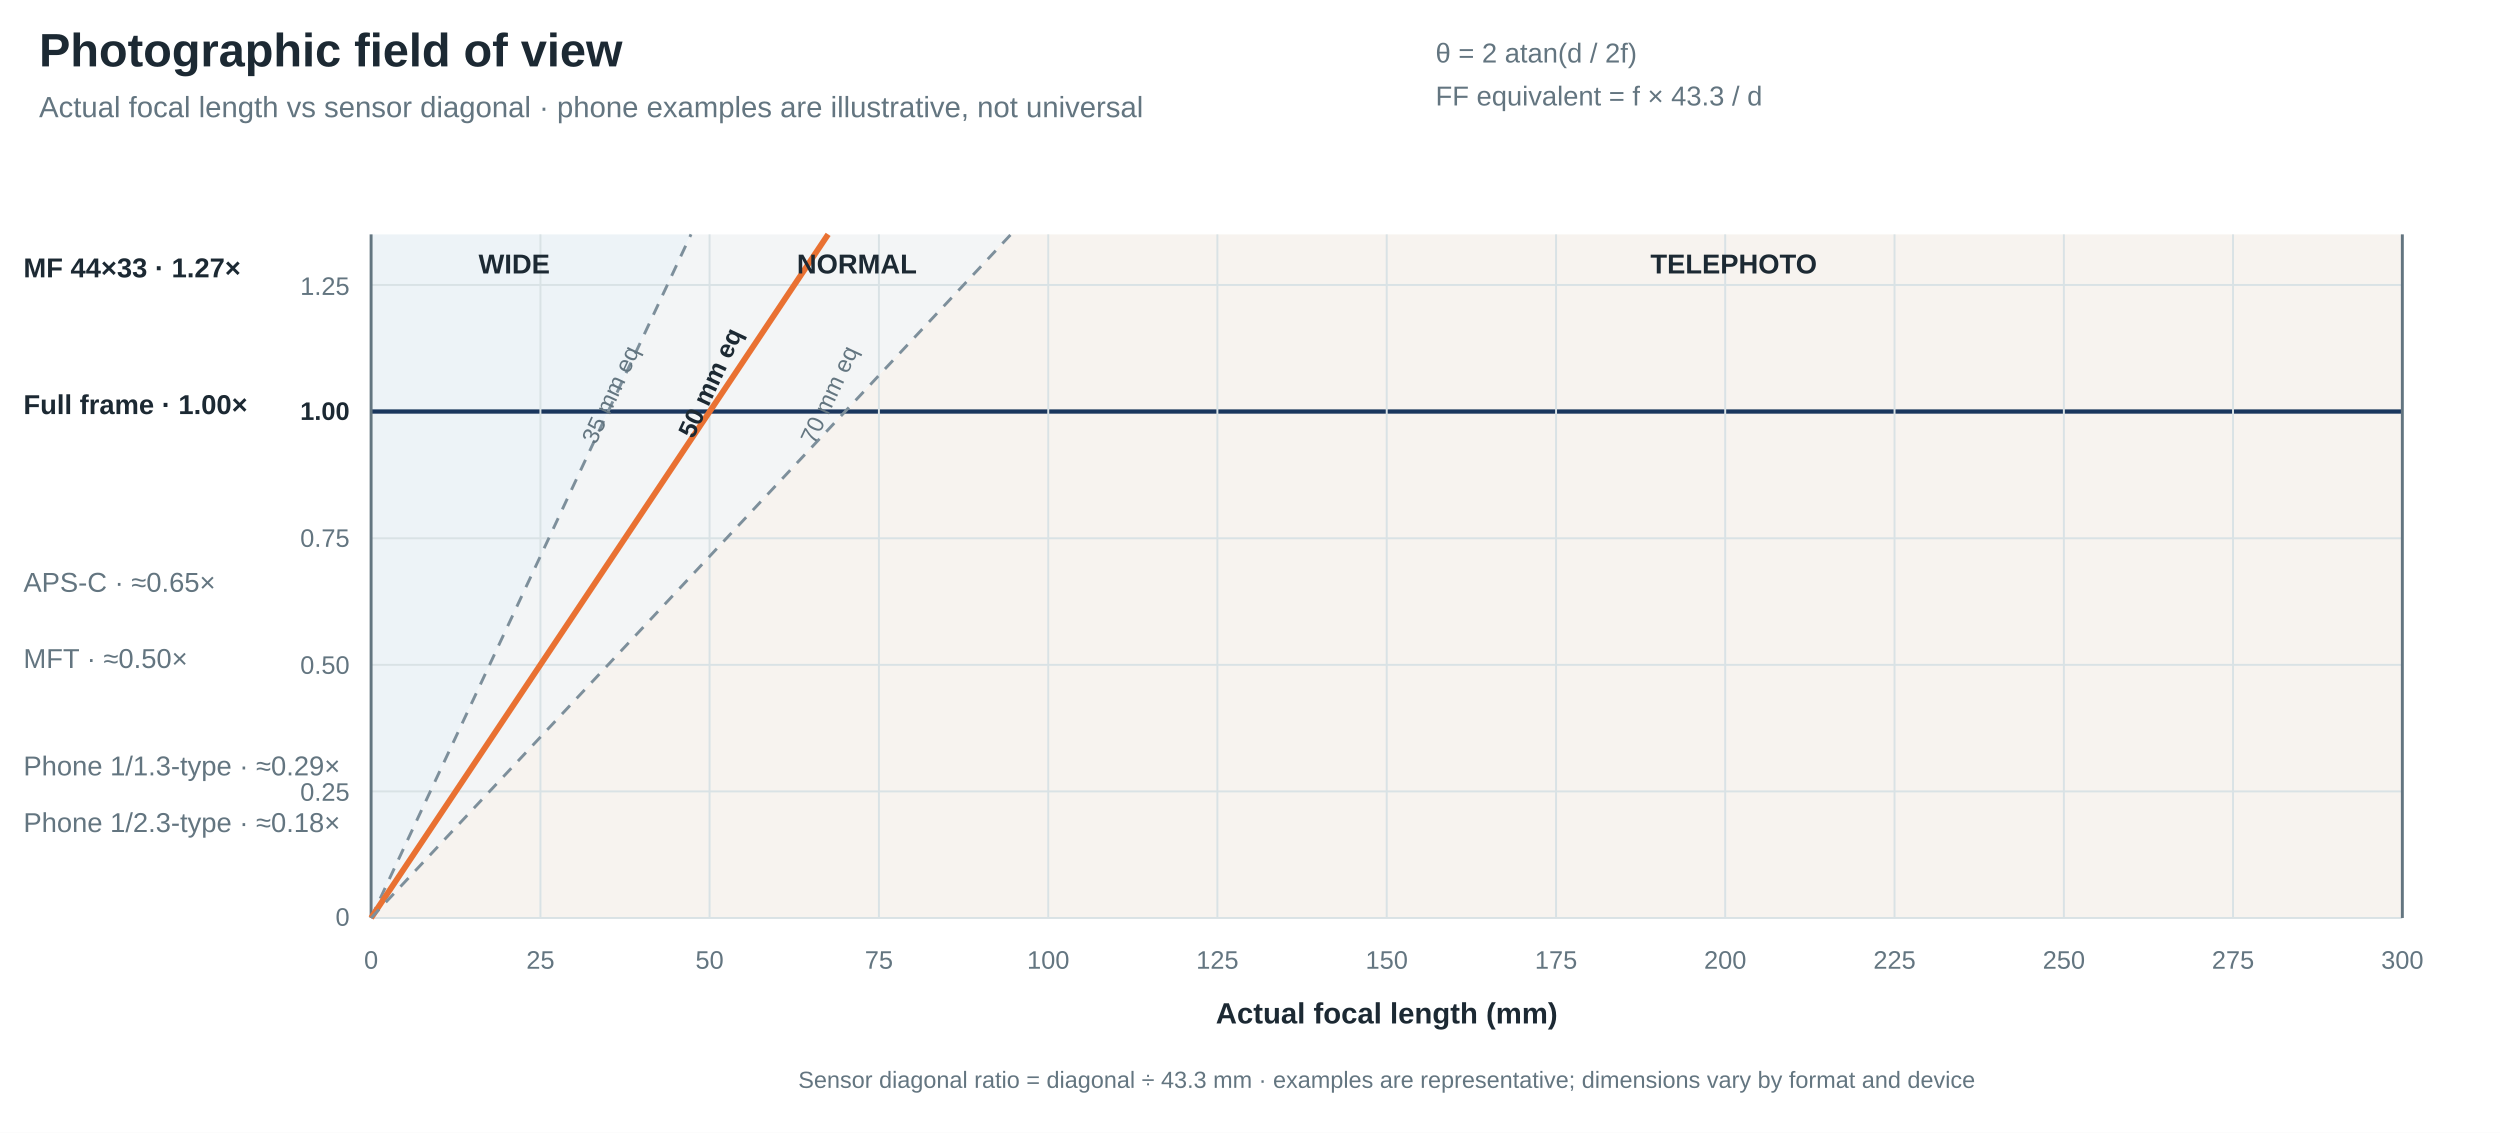
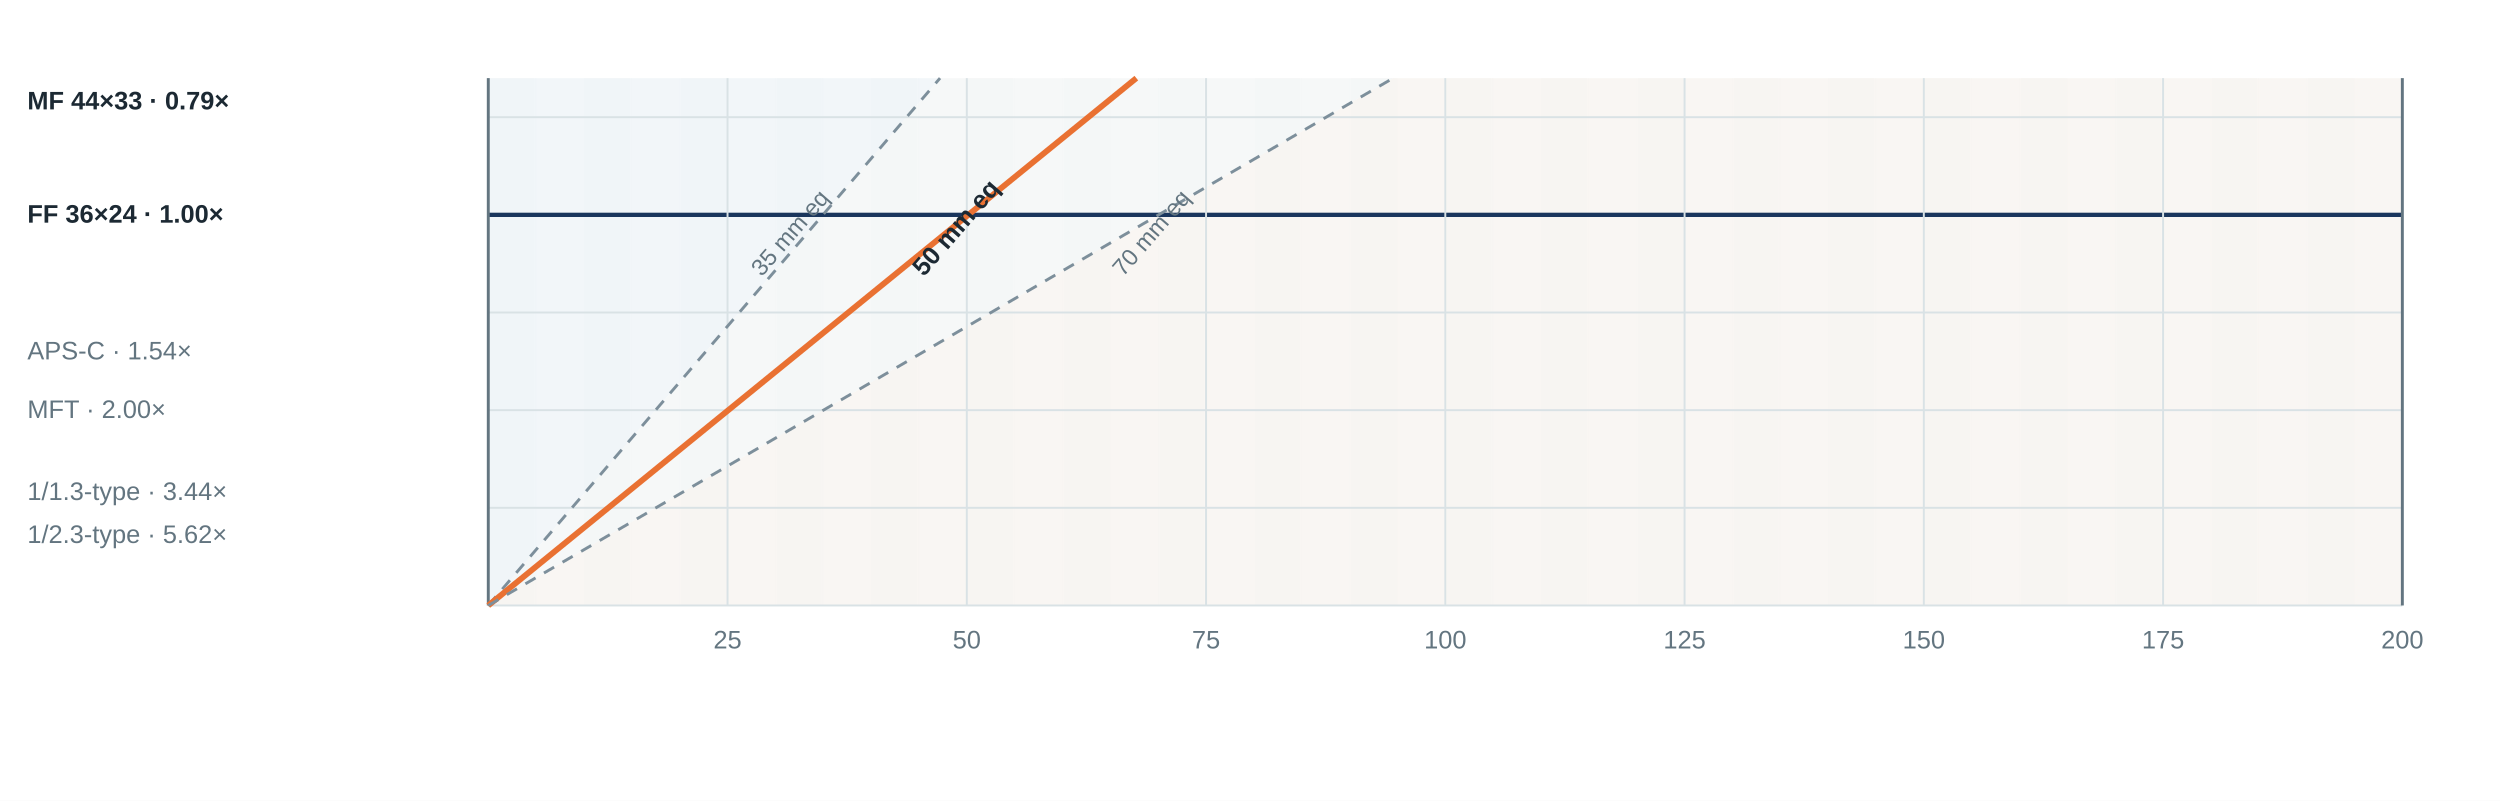
- <svg xmlns="http://www.w3.org/2000/svg" width="1280" height="580" viewBox="0 0 1280 580" role="img" aria-labelledby="title description">
+ <svg xmlns="http://www.w3.org/2000/svg" width="1280" height="410" viewBox="0 0 1280 410" role="img" aria-labelledby="chart-title chart-description">
  <defs>
    <style>
      text { font-family: Arial, sans-serif; fill: #1c2933; }
      .muted { fill: #637580; }
      .grid { stroke: #d9e2e5; stroke-width: 1; }
      .axis { stroke: #637580; stroke-width: 1.5; }
-       .eq35 { stroke: #7d8f9b; stroke-width: 1.5; stroke-dasharray: 6 5; }
+       .eq35, .eq70 { stroke: #7d8f9b; stroke-width: 1.5; stroke-dasharray: 6 5; }
      .eq50 { stroke: #e97132; stroke-width: 3; }
-       .eq70 { stroke: #7d8f9b; stroke-width: 1.5; stroke-dasharray: 6 5; }
+       .format { font-size: 13px; }
    </style>
+     <pattern id="five-mm-shading" x="250" y="40" width="49" height="270" patternUnits="userSpaceOnUse">
+       <rect width="24.5" height="270" fill="#f8fafb" />
+     </pattern>
  </defs>
-   <rect width="1280" height="580" fill="#ffffff" />
-   <text x="20" y="34" font-size="24" font-weight="700" fill="#1a365d">Photographic field of view</text>
-   <text x="20" y="60" font-size="15" class="muted">Actual focal length vs sensor diagonal · phone examples are illustrative, not universal</text>
-   <text x="735" y="32" font-size="14" class="muted">θ = 2 atan(d / 2f)</text>
-   <text x="735" y="54" font-size="14" class="muted">FF equivalent = f × 43.3 / d</text>
+   <rect width="1280" height="410" fill="#ffffff" />
+   <rect x="250" y="40" width="980" height="270" fill="url(#five-mm-shading)" />
+   <polygon points="250,310 250,40 481.3,40" fill="#edf3f7" fill-opacity="0.72" />
+   <polygon points="250,310 481.3,40 713.3,40" fill="#f3f5f6" fill-opacity="0.72" />
+   <polygon points="713.3,40 1230,40 1230,310 250,310" fill="#f7f3ef" fill-opacity="0.72" />
  <g>
-     <polygon points="190,470 190,120 353.8,120" fill="#edf3f7" />
-     <polygon points="190,470 353.8,120 517.6,120" fill="#f3f5f6" />
-     <polygon points="517.6,120 1230,120 1230,470 190,470" fill="#f7f3ef" />
-     <line x1="190" y1="470" x2="1230" y2="470" class="grid" />
-     <line x1="190" y1="405.2" x2="1230" y2="405.2" class="grid" />
-     <line x1="190" y1="340.4" x2="1230" y2="340.4" class="grid" />
-     <line x1="190" y1="275.6" x2="1230" y2="275.6" class="grid" />
-     <line x1="190" y1="210.7" x2="1230" y2="210.7" stroke="#1a365d" stroke-width="2.2" />
-     <line x1="190" y1="145.9" x2="1230" y2="145.9" class="grid" />
-     <line x1="190" y1="120" x2="190" y2="470" class="axis" />
-     <line x1="276.7" y1="120" x2="276.7" y2="470" class="grid" />
-     <line x1="363.3" y1="120" x2="363.3" y2="470" class="grid" />
-     <line x1="450" y1="120" x2="450" y2="470" class="grid" />
-     <line x1="536.7" y1="120" x2="536.7" y2="470" class="grid" />
-     <line x1="623.3" y1="120" x2="623.3" y2="470" class="grid" />
-     <line x1="710" y1="120" x2="710" y2="470" class="grid" />
-     <line x1="796.7" y1="120" x2="796.7" y2="470" class="grid" />
-     <line x1="883.3" y1="120" x2="883.3" y2="470" class="grid" />
-     <line x1="970" y1="120" x2="970" y2="470" class="grid" />
-     <line x1="1056.7" y1="120" x2="1056.7" y2="470" class="grid" />
-     <line x1="1143.3" y1="120" x2="1143.3" y2="470" class="grid" />
-     <line x1="1230" y1="120" x2="1230" y2="470" class="axis" />
-     <line x1="190" y1="470" x2="353.8" y2="120" class="eq35" />
-     <line x1="190" y1="470" x2="424" y2="120" class="eq50" />
-     <line x1="190" y1="470" x2="517.6" y2="120" class="eq70" />
-     <text x="245" y="140" font-size="14" font-weight="700" fill="#1a365d">WIDE</text>
-     <text x="408" y="140" font-size="14" font-weight="700" fill="#1a365d">NORMAL</text>
-     <text x="845" y="140" font-size="14" font-weight="700" fill="#1a365d">TELEPHOTO</text>
-     <text x="305" y="228" font-size="12" class="muted" transform="rotate(-65 305 228)">35 mm eq</text>
-     <text x="355" y="225" font-size="13" font-weight="700" fill="#b84e1d" transform="rotate(-65 355 225)">50 mm eq</text>
-     <text x="417" y="228" font-size="12" class="muted" transform="rotate(-65 417 228)">70 mm eq</text>
-     <text x="179" y="474" text-anchor="end" font-size="13" class="muted">0</text>
-     <text x="179" y="410" text-anchor="end" font-size="13" class="muted">0.25</text>
-     <text x="179" y="345" text-anchor="end" font-size="13" class="muted">0.50</text>
-     <text x="179" y="280" text-anchor="end" font-size="13" class="muted">0.75</text>
-     <text x="179" y="215" text-anchor="end" font-size="13" font-weight="700" fill="#1a365d">1.00</text>
-     <text x="179" y="151" text-anchor="end" font-size="13" class="muted">1.25</text>
-     <text x="190" y="496" text-anchor="middle" font-size="13" class="muted">0</text>
-     <text x="276.7" y="496" text-anchor="middle" font-size="13" class="muted">25</text>
-     <text x="363.3" y="496" text-anchor="middle" font-size="13" class="muted">50</text>
-     <text x="450" y="496" text-anchor="middle" font-size="13" class="muted">75</text>
-     <text x="536.7" y="496" text-anchor="middle" font-size="13" class="muted">100</text>
-     <text x="623.3" y="496" text-anchor="middle" font-size="13" class="muted">125</text>
-     <text x="710" y="496" text-anchor="middle" font-size="13" class="muted">150</text>
-     <text x="796.7" y="496" text-anchor="middle" font-size="13" class="muted">175</text>
-     <text x="883.3" y="496" text-anchor="middle" font-size="13" class="muted">200</text>
-     <text x="970" y="496" text-anchor="middle" font-size="13" class="muted">225</text>
-     <text x="1056.7" y="496" text-anchor="middle" font-size="13" class="muted">250</text>
-     <text x="1143.3" y="496" text-anchor="middle" font-size="13" class="muted">275</text>
-     <text x="1230" y="496" text-anchor="middle" font-size="13" class="muted">300</text>
-     <text x="710" y="524" text-anchor="middle" font-size="15" font-weight="700" fill="#1a365d">Actual focal length (mm)</text>
-     <text x="12" y="142" font-size="14" font-weight="700" fill="#1a365d">MF 44×33 · 1.27×</text>
-     <text x="12" y="212" font-size="14" font-weight="700" fill="#1a365d">Full frame · 1.00×</text>
-     <text x="12" y="303" font-size="14" class="muted">APS-C · ≈0.65×</text>
-     <text x="12" y="342" font-size="14" class="muted">MFT · ≈0.50×</text>
-     <text x="12" y="397" font-size="14" class="muted">Phone 1/1.3-type · ≈0.29×</text>
-     <text x="12" y="426" font-size="14" class="muted">Phone 1/2.3-type · ≈0.18×</text>
-     <text x="710" y="557" text-anchor="middle" font-size="12" class="muted">Sensor diagonal ratio = diagonal ÷ 43.3 mm · examples are representative; dimensions vary by format and device</text>
+     <line x1="250" y1="310" x2="1230" y2="310" class="grid" />
+     <line x1="250" y1="260" x2="1230" y2="260" class="grid" />
+     <line x1="250" y1="210" x2="1230" y2="210" class="grid" />
+     <line x1="250" y1="160" x2="1230" y2="160" class="grid" />
+     <line x1="250" y1="110" x2="1230" y2="110" stroke="#1a365d" stroke-width="2.2" />
+     <line x1="250" y1="60" x2="1230" y2="60" class="grid" />
+     <line x1="250" y1="40" x2="250" y2="310" class="axis" />
+     <line x1="372.5" y1="40" x2="372.5" y2="310" class="grid" />
+     <line x1="495" y1="40" x2="495" y2="310" class="grid" />
+     <line x1="617.5" y1="40" x2="617.5" y2="310" class="grid" />
+     <line x1="740" y1="40" x2="740" y2="310" class="grid" />
+     <line x1="862.5" y1="40" x2="862.5" y2="310" class="grid" />
+     <line x1="985" y1="40" x2="985" y2="310" class="grid" />
+     <line x1="1107.5" y1="40" x2="1107.5" y2="310" class="grid" />
+     <line x1="1230" y1="40" x2="1230" y2="310" class="axis" />
+     <line x1="250" y1="310" x2="481.3" y2="40" class="eq35" />
+     <line x1="250" y1="310" x2="581.8" y2="40" class="eq50" />
+     <line x1="250" y1="310" x2="713.3" y2="40" class="eq70" />
+     <text x="390" y="142" font-size="12" class="muted" transform="rotate(-49 390 142)">35 mm eq</text>
+     <text x="473" y="142" font-size="13" font-weight="700" fill="#b84e1d" transform="rotate(-49 473 142)">50 mm eq</text>
+     <text x="575" y="142" font-size="12" class="muted" transform="rotate(-49 575 142)">70 mm eq</text>
+     <text x="372.5" y="332" text-anchor="middle" font-size="13" class="muted">25</text>
+     <text x="495" y="332" text-anchor="middle" font-size="13" class="muted">50</text>
+     <text x="617.5" y="332" text-anchor="middle" font-size="13" class="muted">75</text>
+     <text x="740" y="332" text-anchor="middle" font-size="13" class="muted">100</text>
+     <text x="862.5" y="332" text-anchor="middle" font-size="13" class="muted">125</text>
+     <text x="985" y="332" text-anchor="middle" font-size="13" class="muted">150</text>
+     <text x="1107.5" y="332" text-anchor="middle" font-size="13" class="muted">175</text>
+     <text x="1230" y="332" text-anchor="middle" font-size="13" class="muted">200</text>
+     <text x="14" y="56" class="format" font-weight="700" fill="#1a365d">MF 44×33 · 0.79×</text>
+     <text x="14" y="114" class="format" font-weight="700" fill="#1a365d">FF 36×24 · 1.00×</text>
+     <text x="14" y="184" class="format muted">APS-C · 1.54×</text>
+     <text x="14" y="214" class="format muted">MFT · 2.00×</text>
+     <text x="14" y="256" class="format muted">1/1.3-type · 3.44×</text>
+     <text x="14" y="278" class="format muted">1/2.3-type · 5.62×</text>
  </g>
</svg>
